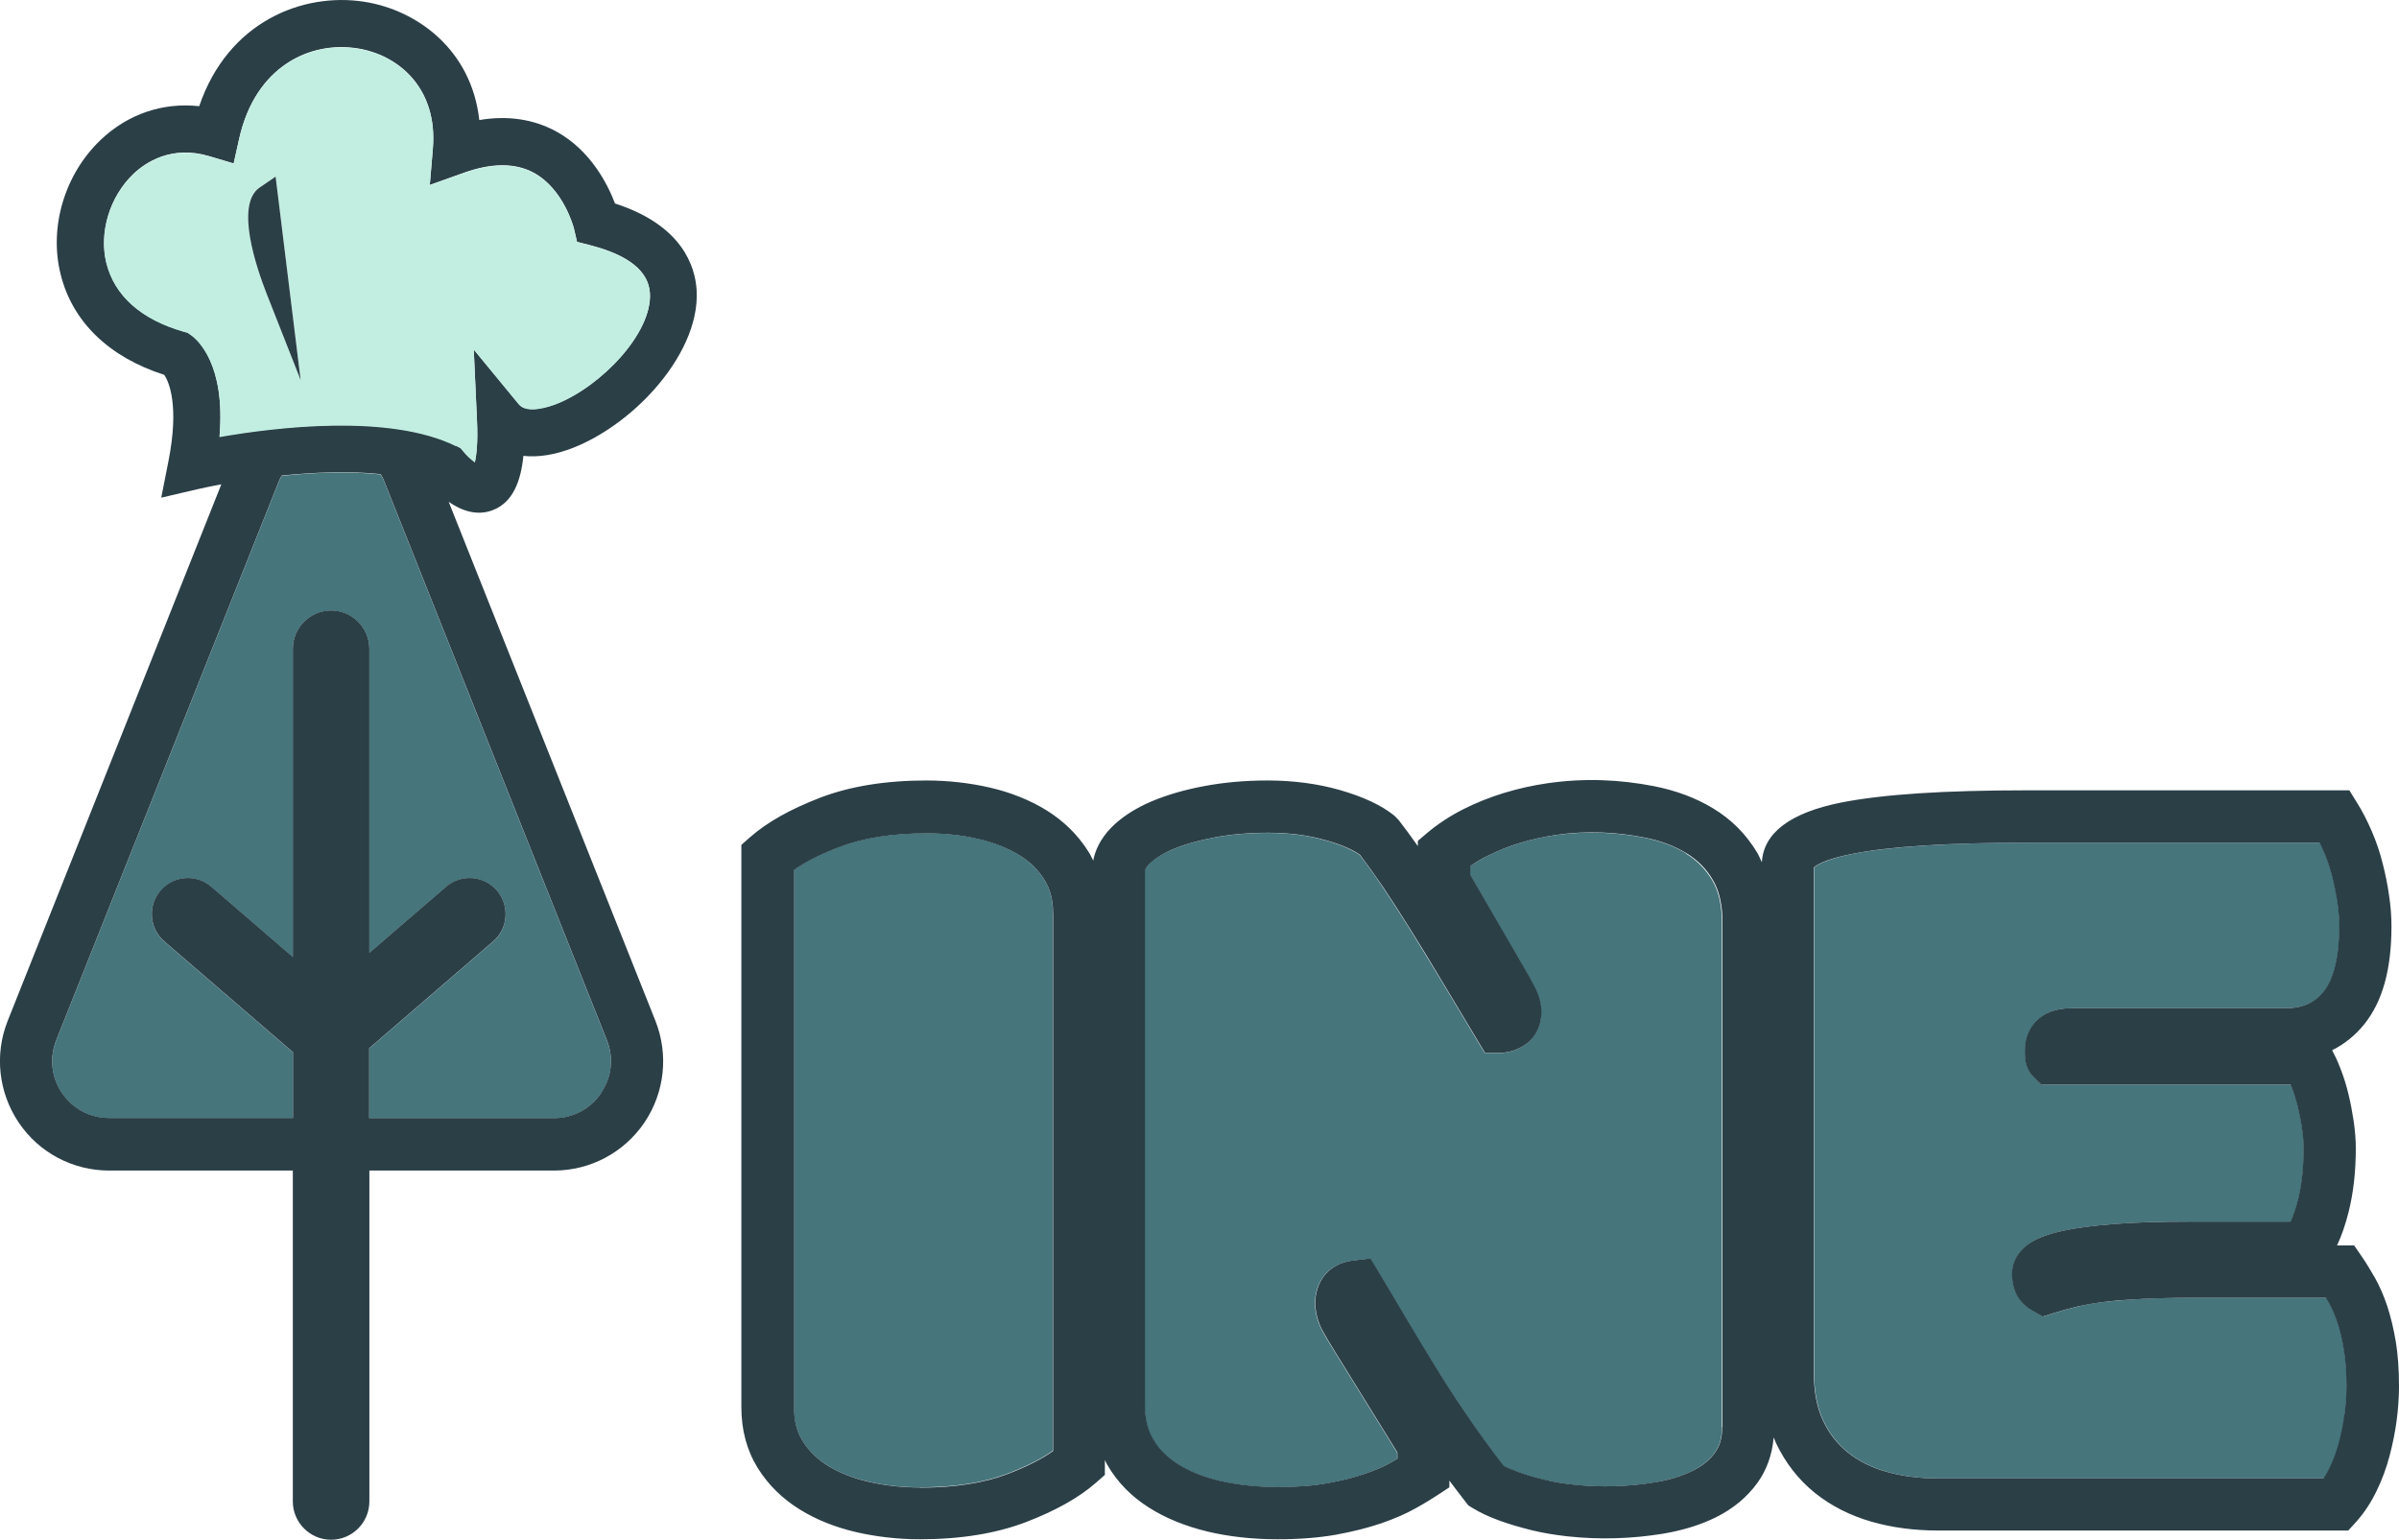
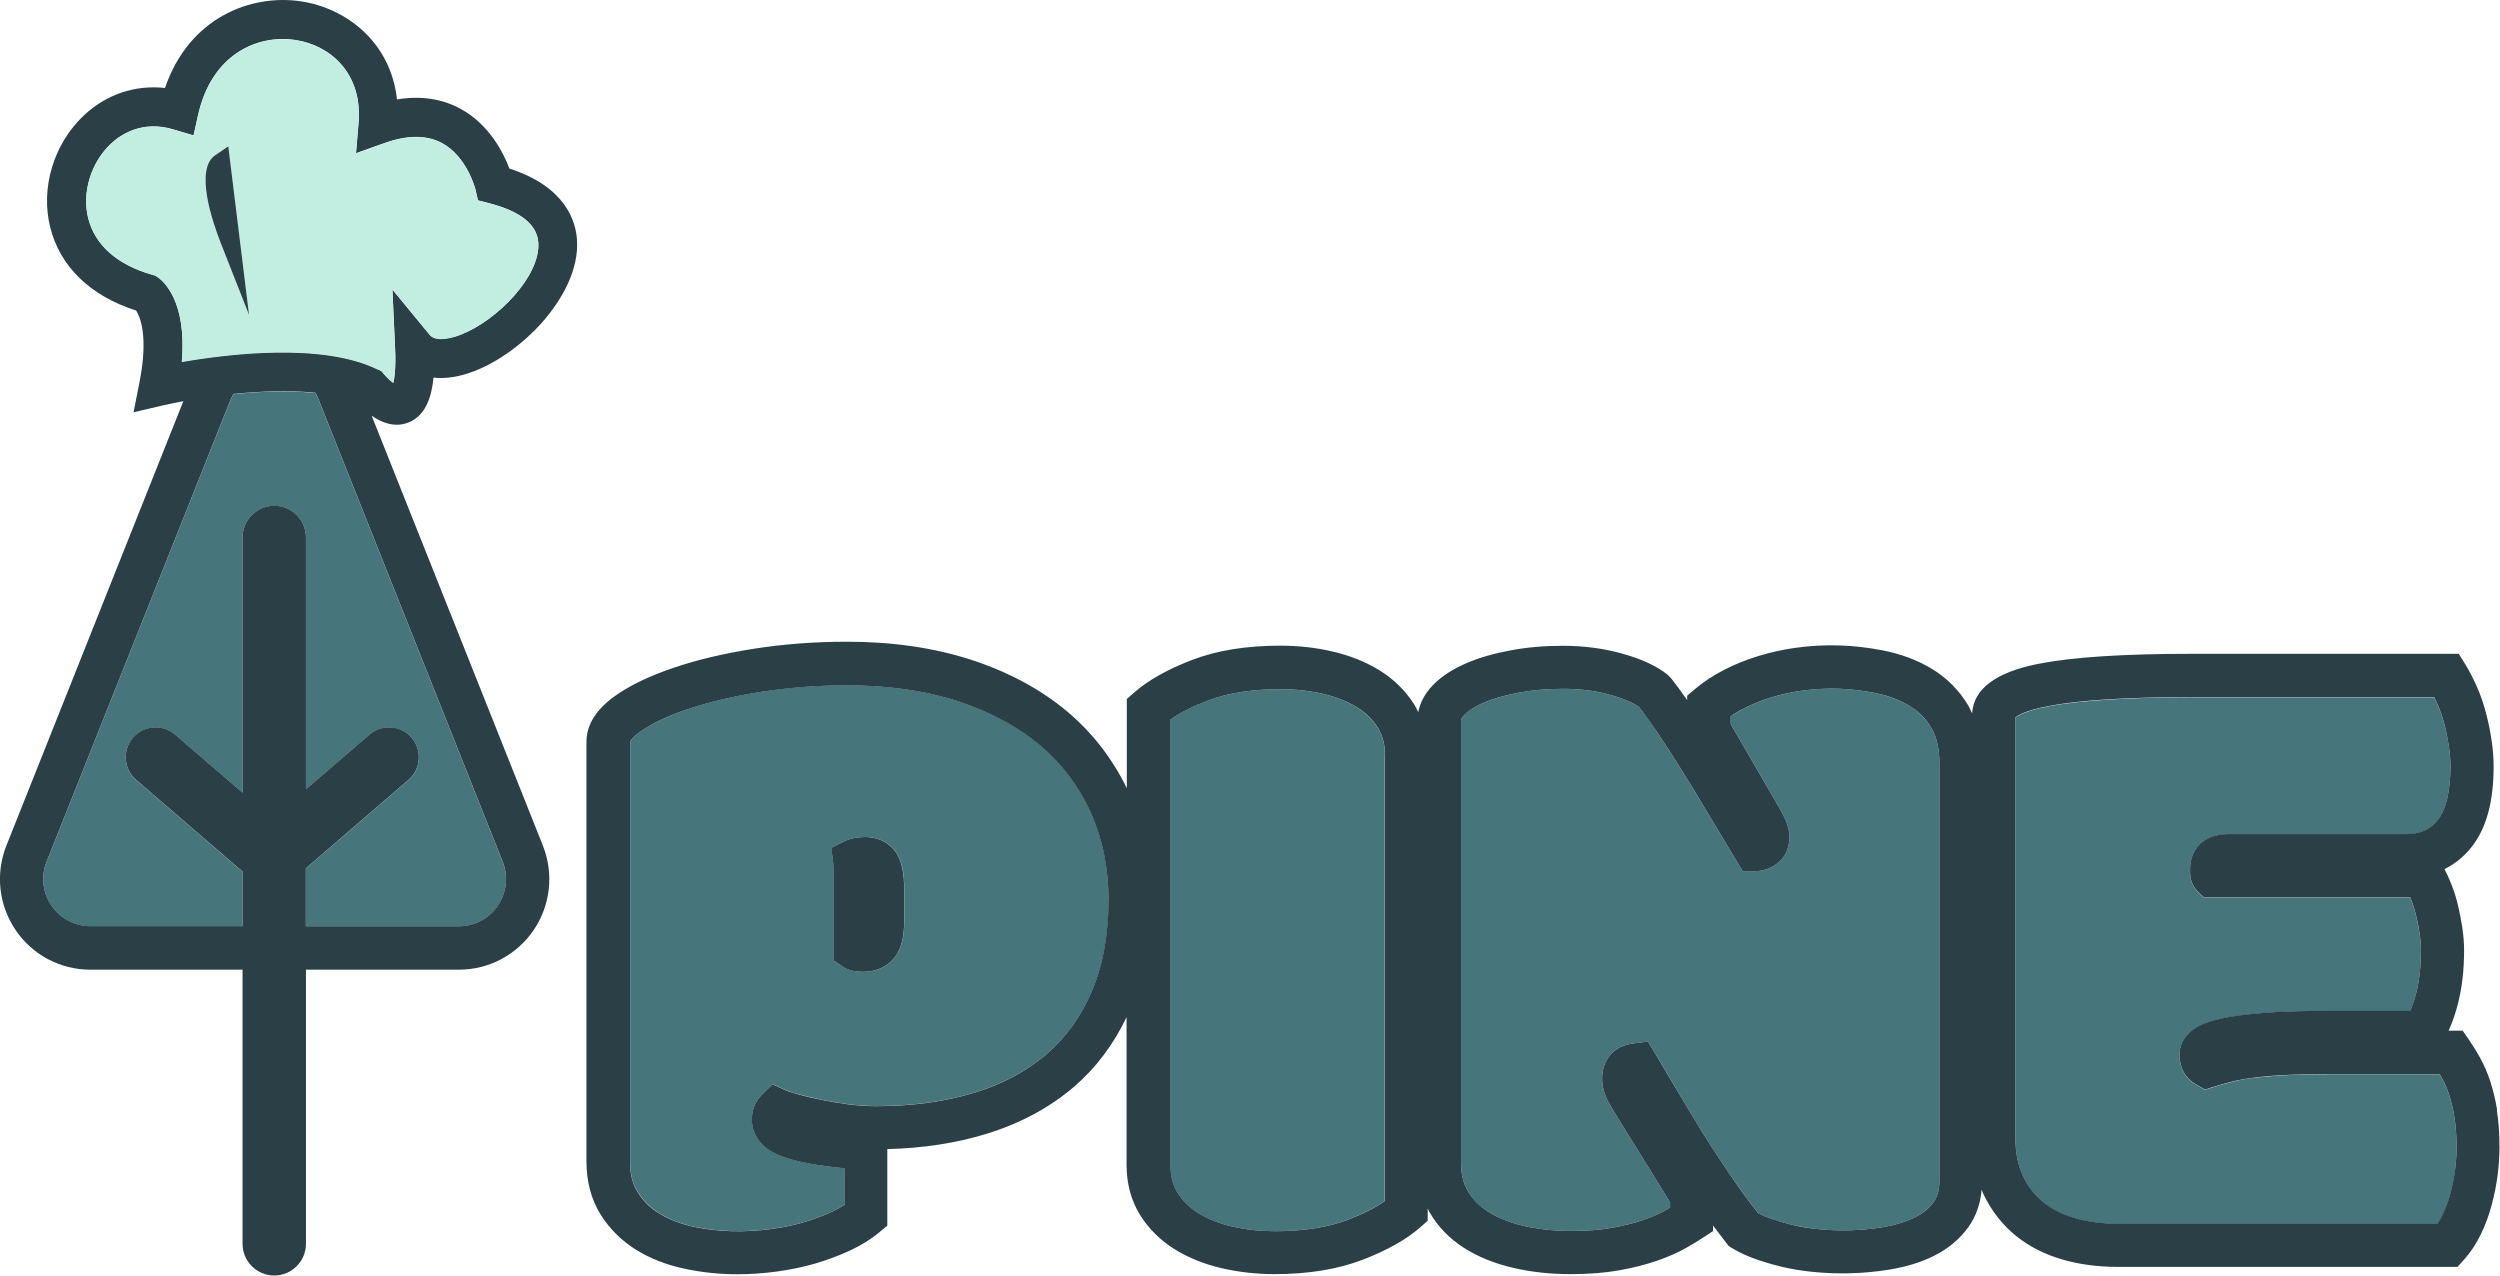
- <svg xmlns="http://www.w3.org/2000/svg" id="Layer_2" data-name="Layer 2" viewBox="0 0 156.07 100.18">
+ <svg xmlns="http://www.w3.org/2000/svg" id="Layer_2" data-name="Layer 2" viewBox="0 0 196.35 100.18">
  <defs>
    <style>
      .cls-1 {
        fill: #46757c;
      }

      .cls-1, .cls-2, .cls-3 {
        stroke-width: 0px;
      }

      .cls-2 {
        fill: #c2eee1;
      }

      .cls-3 {
        fill: #2b3f47;
      }
    </style>
  </defs>
-   <g id="Idea_2" data-name="Idea 2">
-     <g id="PINE_logo" data-name="PINE logo">
-       <g>
-         <path class="cls-1" d="M68.5,59.41c0-.86-.18-1.57-.56-2.17-.41-.65-.94-1.17-1.64-1.61-.75-.46-1.64-.82-2.66-1.05-1.07-.25-2.2-.37-3.36-.37-2.23,0-4.14.3-5.68.89-1.21.46-2.2.96-2.95,1.49v34.99c0,.86.18,1.57.55,2.16.41.65.94,1.18,1.64,1.61.75.47,1.64.82,2.66,1.05,1.07.25,2.2.37,3.36.37,2.23,0,4.14-.3,5.68-.89,1.21-.46,2.2-.96,2.95-1.49v-34.99Z" />
-         <path class="cls-1" d="M109.69,55.52c-.78-.47-1.71-.82-2.74-1.02-1.83-.36-3.74-.45-5.79-.16-.78.11-1.56.29-2.31.52-.74.22-1.44.51-2.1.84-.39.2-.76.42-1.1.65v.61l3.51,6.05c.21.36.43.74.63,1.13.31.61.47,1.17.47,1.7,0,.91-.38,1.67-1.07,2.15-.5.34-1.07.52-1.64.52h-.96l-2.73-4.55c-.72-1.2-1.42-2.34-2.08-3.41-.66-1.06-1.28-2.02-1.87-2.9-.52-.77-1.01-1.45-1.46-2.03-.38-.26-1.05-.61-2.21-.94-1.14-.33-2.4-.49-3.76-.49-1.23,0-2.39.1-3.47.3-1.06.2-1.98.46-2.74.78-.67.28-1.18.6-1.52.96-.1.11-.28.31-.28.46v34.74c0,.86.17,1.58.53,2.2.37.65.89,1.17,1.59,1.62.76.48,1.69.86,2.77,1.11,1.14.27,2.41.4,3.77.4,1.21,0,2.28-.08,3.2-.25.93-.17,1.75-.37,2.44-.61.67-.23,1.23-.47,1.67-.72.16-.09.31-.18.45-.26v-.41l-4.08-6.59c-.32-.51-.58-.95-.77-1.3-.32-.59-.49-1.21-.49-1.84s.18-1.21.52-1.69c.29-.42.88-.94,1.98-1.07l1.09-.13.57.94c.53.88,1.09,1.82,1.67,2.81.57.97,1.19,2,1.85,3.07.65,1.05,1.38,2.18,2.16,3.34.72,1.07,1.53,2.18,2.41,3.32.27.14.58.28.93.4.52.19,1.09.36,1.69.5.6.14,1.24.25,1.92.33,1.79.19,3.6.13,5.26-.14.95-.16,1.79-.41,2.5-.76.62-.31,1.1-.7,1.46-1.19.31-.42.46-.96.46-1.64v-32.83c0-1.14-.21-2.07-.63-2.77-.44-.73-1-1.3-1.72-1.74Z" />
-         <path class="cls-1" d="M152.55,91.96c.08-.63.12-1.23.12-1.77,0-.89-.06-1.69-.17-2.36-.11-.67-.25-1.27-.42-1.77-.16-.48-.34-.91-.54-1.26-.07-.12-.14-.25-.21-.36h-8.81c-1.16,0-2.2.02-3.09.07-.88.04-1.68.11-2.38.18-.67.07-1.28.17-1.81.3-.55.13-1.1.28-1.63.45l-.7.22-.64-.36c-.73-.4-1.04-.95-1.18-1.34-.12-.34-.18-.71-.18-1.09,0-.46.16-1.34,1.22-2.03.48-.32,1.16-.56,2.13-.77.82-.18,1.88-.32,3.26-.43,1.32-.11,3.01-.16,5.01-.16h6.51c.18-.42.34-.9.48-1.44.24-.96.36-2.07.36-3.31,0-.4-.03-.83-.1-1.29-.07-.49-.17-.98-.28-1.44-.11-.44-.24-.87-.4-1.28-.02-.05-.04-.1-.06-.15h-16.22l-.5-.49c-.26-.26-.57-.73-.57-1.49v-.28c0-1.35.92-2.71,2.98-2.71h13.97c1.1,0,1.89-.35,2.49-1.1.66-.83,1.01-2.3,1.01-4.24,0-.47-.04-.99-.12-1.54-.08-.57-.2-1.16-.35-1.73-.14-.55-.32-1.08-.54-1.58-.09-.2-.18-.4-.27-.58h-19c-5.13,0-8.97.25-11.42.73-1.75.35-2.33.75-2.48.88v32.85c0,1.24.2,2.3.6,3.14.4.85.93,1.52,1.61,2.07.7.56,1.53.98,2.49,1.25,1.02.29,2.15.44,3.35.44h25.13c.13-.21.26-.43.38-.67.25-.52.46-1.09.62-1.68.16-.62.29-1.25.37-1.88Z" />
-         <path class="cls-3" d="M155.86,87.28c-.14-.84-.33-1.61-.55-2.29-.23-.69-.5-1.31-.81-1.86-.28-.49-.56-.95-.84-1.36l-.51-.74h-1.11c.3-.64.55-1.37.75-2.17.31-1.23.47-2.62.47-4.14,0-.57-.05-1.17-.14-1.79-.09-.59-.2-1.18-.34-1.75-.14-.59-.32-1.16-.54-1.71-.16-.42-.34-.8-.52-1.14.81-.4,1.51-.97,2.1-1.7,1.18-1.48,1.76-3.56,1.76-6.37,0-.63-.05-1.31-.16-2.03-.1-.69-.24-1.39-.42-2.08-.18-.72-.42-1.42-.71-2.09-.29-.66-.6-1.28-.95-1.83l-.5-.81h-20.95c-5.43,0-9.38.26-12.08.79-3.34.66-5.08,1.98-5.19,3.89-.1-.2-.18-.41-.29-.6-.72-1.21-1.69-2.19-2.89-2.91-1.12-.68-2.42-1.16-3.84-1.44-2.21-.43-4.51-.54-6.93-.19-.96.14-1.9.35-2.82.63-.92.28-1.82.64-2.65,1.06-.87.44-1.66.96-2.36,1.55l-.6.51v.34c-.45-.64-.87-1.21-1.26-1.71l-.28-.28c-.85-.68-2.01-1.22-3.54-1.66-1.44-.41-3.02-.62-4.7-.62-1.43,0-2.81.12-4.09.36-1.3.24-2.45.58-3.43.99-1.08.46-1.97,1.03-2.64,1.71-.74.76-1.06,1.52-1.18,2.15-.1-.2-.19-.4-.31-.58-.68-1.08-1.6-1.99-2.73-2.69-1.07-.66-2.31-1.16-3.69-1.48-1.32-.3-2.71-.46-4.13-.46-2.65,0-4.97.38-6.9,1.12-1.95.75-3.44,1.59-4.55,2.56l-.58.51v36.58c0,1.5.36,2.83,1.07,3.97.68,1.09,1.6,1.99,2.73,2.69,1.06.66,2.31,1.16,3.69,1.48,1.32.3,2.71.46,4.13.46,2.65,0,4.97-.38,6.9-1.12,1.95-.75,3.44-1.59,4.55-2.56l.58-.51v-.97c.05.11.1.22.16.32.64,1.11,1.55,2.05,2.71,2.78,1.08.69,2.37,1.21,3.82,1.56,1.39.33,2.92.5,4.55.5,1.41,0,2.69-.1,3.81-.3,1.09-.2,2.08-.45,2.93-.74.87-.3,1.62-.63,2.24-.98.58-.32,1.05-.61,1.43-.86l.76-.5v-.44c.34.46.69.91,1.05,1.38l.19.24.26.16c.52.32,1.11.59,1.8.84.64.23,1.33.43,2.05.61.74.18,1.53.31,2.35.4,2.1.23,4.22.15,6.18-.17,1.28-.21,2.45-.57,3.46-1.07,1.11-.55,2.02-1.3,2.7-2.24.61-.84.96-1.84,1.06-2.96.05.11.09.24.14.35.62,1.31,1.48,2.41,2.55,3.27,1.05.84,2.29,1.47,3.69,1.87,1.33.38,2.77.57,4.28.57h26.72l.51-.56c.52-.58.97-1.26,1.34-2.03.35-.72.63-1.48.84-2.28.2-.76.36-1.54.46-2.31.1-.78.15-1.52.15-2.21,0-1.08-.07-2.06-.21-2.92ZM59.87,96.78c-1.16,0-2.29-.12-3.36-.37-1.02-.23-1.91-.59-2.66-1.05-.69-.43-1.23-.96-1.64-1.61-.37-.59-.55-1.3-.55-2.16v-34.99c.75-.53,1.74-1.03,2.95-1.49,1.54-.59,3.46-.89,5.68-.89,1.16,0,2.29.12,3.36.37,1.01.23,1.91.59,2.66,1.05.7.43,1.23.96,1.64,1.61.37.6.56,1.3.56,2.17v34.99c-.75.53-1.74,1.03-2.95,1.49-1.54.59-3.45.89-5.68.89ZM112.04,92.86c0,.68-.15,1.21-.46,1.64-.36.5-.83.88-1.46,1.19-.71.35-1.55.61-2.5.76-1.66.27-3.47.34-5.26.14-.68-.07-1.32-.18-1.92-.33-.6-.14-1.17-.31-1.69-.5-.35-.13-.67-.26-.93-.4-.88-1.14-1.69-2.25-2.41-3.32-.79-1.16-1.51-2.28-2.16-3.34-.66-1.08-1.28-2.1-1.85-3.07-.58-.99-1.14-1.92-1.67-2.81l-.57-.94-1.09.13c-1.11.13-1.69.66-1.98,1.07-.34.48-.52,1.07-.52,1.69s.17,1.26.49,1.84c.2.36.45.79.77,1.3l4.08,6.59v.41c-.14.08-.29.17-.45.26-.44.25-1,.49-1.67.72-.69.24-1.51.44-2.44.61-.91.17-1.99.25-3.2.25-1.36,0-2.63-.14-3.77-.4-1.08-.25-2.01-.63-2.77-1.11-.7-.45-1.22-.97-1.59-1.62-.36-.62-.53-1.34-.53-2.2v-34.74c0-.15.17-.35.28-.46.35-.35.86-.68,1.52-.96.76-.32,1.68-.58,2.74-.78,1.07-.2,2.24-.3,3.47-.3,1.36,0,2.62.16,3.76.49,1.17.33,1.84.68,2.21.94.44.58.93,1.26,1.46,2.03.59.88,1.21,1.84,1.87,2.9.67,1.07,1.36,2.2,2.08,3.41l2.73,4.55h.96c.57,0,1.14-.18,1.64-.52.69-.47,1.07-1.24,1.07-2.15,0-.53-.15-1.09-.47-1.7-.2-.39-.42-.77-.63-1.13l-3.51-6.05v-.61c.34-.24.71-.46,1.1-.65.66-.33,1.36-.62,2.1-.84.75-.23,1.53-.4,2.31-.52,2.05-.3,3.96-.2,5.79.16,1.04.2,1.96.55,2.74,1.02.72.44,1.29,1,1.72,1.74.42.7.63,1.63.63,2.77v32.83ZM151.18,96.19h-25.13c-1.2,0-2.33-.15-3.35-.44-.96-.27-1.79-.69-2.49-1.25-.68-.55-1.21-1.22-1.61-2.07-.4-.84-.6-1.9-.6-3.14v-32.85c.15-.14.73-.54,2.48-.88,2.45-.49,6.29-.73,11.42-.73h19c.09.19.18.38.27.58.22.5.4,1.04.54,1.58.15.58.26,1.16.35,1.73.08.55.12,1.07.12,1.54,0,1.95-.35,3.41-1.01,4.24-.6.75-1.39,1.1-2.49,1.1h-13.97c-2.06,0-2.98,1.36-2.98,2.71v.28c0,.76.31,1.23.57,1.49l.5.49h16.22s.04.1.06.15c.16.41.29.84.4,1.28.11.47.21.95.28,1.44.07.46.1.89.1,1.29,0,1.24-.12,2.35-.36,3.31-.14.54-.3,1.02-.48,1.44h-6.51c-2,0-3.69.05-5.01.16-1.37.11-2.44.25-3.26.43-.97.21-1.64.46-2.13.77-1.06.69-1.22,1.57-1.22,2.03,0,.38.06.75.18,1.09.14.39.45.94,1.18,1.34l.64.36.7-.22c.53-.17,1.08-.32,1.63-.45.53-.12,1.14-.22,1.81-.3.7-.08,1.51-.14,2.38-.18.89-.04,1.92-.07,3.09-.07h8.81c.07.12.14.24.21.36.2.36.38.78.54,1.26.17.5.31,1.1.42,1.77.11.67.17,1.46.17,2.36,0,.55-.04,1.14-.12,1.77s-.21,1.26-.37,1.88c-.16.59-.36,1.15-.62,1.68-.12.24-.24.46-.38.67Z" />
-       </g>
-       <g>
-         <path class="cls-1" d="M25.01,31.36c-.07-.18-.16-.34-.24-.49-2.03-.22-4.33-.13-6.44.09-.07.13-.14.26-.2.4L3.66,67.68c-.46,1.16-.32,2.42.38,3.45.7,1.03,1.82,1.62,3.07,1.62h11.95v-4.28l-8.37-7.21c-.98-.84-1.09-2.33-.25-3.31.84-.98,2.33-1.09,3.31-.25l5.3,4.57v-20.05c0-1.37,1.12-2.49,2.49-2.49s2.49,1.12,2.49,2.49v19.78l4.99-4.3c.98-.84,2.47-.73,3.31.25s.73,2.47-.25,3.31l-8.06,6.95v4.55h12.01c1.25,0,2.37-.59,3.07-1.62.7-1.03.84-2.29.38-3.45l-14.47-36.33Z" />
-         <path class="cls-3" d="M29.19,32.65c.79.55,1.81.95,2.87.54,1.33-.51,1.83-1.93,1.99-3.53.97.11,2.08-.07,3.25-.53,1.85-.73,3.77-2.11,5.26-3.79,1.72-1.94,2.89-4.27,2.76-6.46-.09-1.54-.93-4.23-5.31-5.64-.47-1.24-1.58-3.46-3.83-4.69-1.47-.8-3.15-1.05-5-.74C30.68,3.25,27.14.64,23.67.11c-3.99-.61-8.84,1.3-10.71,6.8-2.36-.26-4.63.5-6.41,2.19-2.34,2.23-3.37,5.66-2.61,8.73.76,3.1,3.15,5.41,6.75,6.56.3.46.99,1.99.26,5.66l-.46,2.33,2.31-.54c.43-.1.98-.21,1.6-.33L.5,66.42c-.87,2.19-.6,4.66.72,6.62s3.52,3.12,5.88,3.12h11.95v21.53c0,1.37,1.12,2.49,2.49,2.49s2.49-1.12,2.49-2.49v-21.53h12.01c2.36,0,4.56-1.17,5.88-3.12s1.59-4.42.72-6.62l-13.45-33.77ZM12.42,21.79l-.21-.15-.25-.07c-2.77-.79-4.51-2.34-5.04-4.47-.49-1.99.22-4.31,1.75-5.78.79-.75,2.48-1.9,4.95-1.16l1.58.47.36-1.61c1.05-4.71,4.6-6.35,7.66-5.88,2.7.41,5.27,2.59,4.94,6.52l-.2,2.37,2.24-.8c1.8-.64,3.32-.64,4.51,0,1.97,1.06,2.61,3.58,2.62,3.6l.21.9.89.23c2.47.64,3.76,1.68,3.85,3.1.16,2.61-3.2,6.08-6.08,7.21-.44.17-1.9.68-2.45.02l-2.93-3.56.21,4.6c.07,1.51-.04,2.32-.14,2.74-.24-.18-.52-.44-.72-.68l-.21-.25-.3-.15c-4.32-2.13-11.72-1.23-15.38-.59.41-4.74-1.44-6.33-1.86-6.63ZM39.1,71.13c-.7,1.03-1.82,1.62-3.07,1.62h-12.01v-4.55l8.06-6.95c.98-.84,1.09-2.33.25-3.31s-2.33-1.09-3.31-.25l-4.99,4.3v-19.78c0-1.37-1.12-2.49-2.49-2.49s-2.49,1.12-2.49,2.49v20.05l-5.3-4.57c-.98-.84-2.47-.73-3.31.25-.84.98-.73,2.47.25,3.31l8.37,7.21v4.28H7.11c-1.25,0-2.37-.59-3.07-1.62-.7-1.03-.84-2.29-.38-3.45l14.47-36.33c.06-.15.13-.27.2-.4,2.1-.21,4.41-.31,6.44-.09.09.15.17.31.24.49l14.47,36.33c.46,1.16.32,2.42-.38,3.45Z" />
-         <path class="cls-2" d="M29.66,29.01l.3.15.21.25c.2.24.48.5.72.68.1-.42.21-1.23.14-2.74l-.21-4.6,2.93,3.56c.54.66,2.01.15,2.45-.02,2.88-1.13,6.24-4.6,6.08-7.21-.09-1.42-1.38-2.46-3.85-3.1l-.89-.23-.21-.9s-.65-2.54-2.62-3.6c-1.19-.64-2.71-.64-4.51,0l-2.24.8.2-2.37c.33-3.93-2.24-6.11-4.94-6.52-3.06-.47-6.61,1.17-7.66,5.88l-.36,1.61-1.58-.47c-2.47-.74-4.16.41-4.95,1.16-1.53,1.47-2.24,3.78-1.75,5.78.53,2.14,2.27,3.68,5.04,4.47l.25.07.21.15c.42.3,2.27,1.89,1.86,6.63,3.66-.64,11.06-1.54,15.38.59ZM16.89,12.19l1.04-.71,1.63,13.24-2.21-5.61c-.67-1.71-2.07-5.82-.46-6.92Z" />
-         <path class="cls-3" d="M19.56,24.73l-1.63-13.24-1.04.71c-1.61,1.11-.21,5.21.46,6.92l2.21,5.61Z" />
+   <g id="Layer_2-2" data-name="Layer 2">
+     <g id="Idea_2" data-name="Idea 2">
+       <g id="PINE_logo" data-name="PINE logo">
+         <g>
+           <path class="cls-1" d="M25.01,31.36c-.07-.18-.16-.34-.24-.49-2.03-.22-4.33-.13-6.44.09-.07.13-.14.26-.2.4L3.66,67.68c-.46,1.16-.32,2.42.38,3.45s1.82,1.62,3.07,1.62h11.95v-4.28l-8.37-7.21c-.98-.84-1.09-2.33-.25-3.31s2.33-1.09,3.31-.25l5.3,4.57v-20.05c0-1.37,1.12-2.49,2.49-2.49s2.49,1.12,2.49,2.49v19.78l4.99-4.3c.98-.84,2.47-.73,3.31.25s.73,2.47-.25,3.31l-8.06,6.95v4.55h12.01c1.25,0,2.37-.59,3.07-1.62.7-1.03.84-2.29.38-3.45l-14.47-36.33Z" />
+           <path class="cls-3" d="M29.19,32.65c.79.55,1.81.95,2.87.54,1.33-.51,1.83-1.93,1.99-3.53.97.11,2.08-.07,3.25-.53,1.85-.73,3.77-2.11,5.26-3.79,1.72-1.94,2.89-4.27,2.76-6.46-.09-1.54-.93-4.23-5.31-5.64-.47-1.24-1.58-3.46-3.83-4.69-1.47-.8-3.15-1.05-5-.74C30.68,3.25,27.14.64,23.67.11c-3.99-.61-8.84,1.3-10.71,6.8-2.36-.26-4.63.5-6.41,2.19-2.34,2.23-3.37,5.66-2.61,8.73.76,3.1,3.15,5.41,6.75,6.56.3.46.99,1.99.26,5.66l-.46,2.33,2.31-.54c.43-.1.98-.21,1.6-.33L.5,66.42c-.87,2.19-.6,4.66.72,6.62,1.32,1.96,3.52,3.12,5.88,3.12h11.95v21.53c0,1.37,1.12,2.49,2.49,2.49s2.49-1.12,2.49-2.49v-21.53h12.01c2.36,0,4.56-1.17,5.88-3.12s1.59-4.42.72-6.62l-13.45-33.77ZM12.42,21.79l-.21-.15-.25-.07c-2.77-.79-4.51-2.34-5.04-4.47-.49-1.99.22-4.31,1.75-5.78.79-.75,2.48-1.9,4.95-1.16l1.58.47.36-1.61c1.05-4.71,4.6-6.35,7.66-5.88,2.7.41,5.27,2.59,4.94,6.52l-.2,2.37,2.24-.8c1.8-.64,3.32-.64,4.51,0,1.97,1.06,2.61,3.58,2.62,3.6l.21.9.89.23c2.47.64,3.76,1.68,3.85,3.1.16,2.61-3.2,6.08-6.08,7.21-.44.17-1.9.68-2.45.02l-2.93-3.56.21,4.6c.07,1.51-.04,2.32-.14,2.74-.24-.18-.52-.44-.72-.68l-.21-.25-.3-.15c-4.32-2.13-11.72-1.23-15.38-.59.41-4.74-1.44-6.33-1.86-6.63v.02ZM39.1,71.13c-.7,1.03-1.82,1.62-3.07,1.62h-12.01v-4.55l8.06-6.95c.98-.84,1.09-2.33.25-3.31s-2.33-1.09-3.31-.25l-4.99,4.3v-19.78c0-1.37-1.12-2.49-2.49-2.49s-2.49,1.12-2.49,2.49v20.05l-5.3-4.57c-.98-.84-2.47-.73-3.31.25s-.73,2.47.25,3.31l8.37,7.21v4.28H7.11c-1.25,0-2.37-.59-3.07-1.62-.7-1.03-.84-2.29-.38-3.45l14.47-36.33c.06-.15.13-.27.2-.4,2.1-.21,4.41-.31,6.44-.09.09.15.17.31.24.49l14.47,36.33c.46,1.16.32,2.42-.38,3.45h0Z" />
+           <path class="cls-2" d="M29.66,29.01l.3.15.21.25c.2.24.48.5.72.68.1-.42.21-1.23.14-2.74l-.21-4.6,2.93,3.56c.54.66,2.01.15,2.45-.02,2.88-1.13,6.24-4.6,6.08-7.21-.09-1.42-1.38-2.46-3.85-3.1l-.89-.23-.21-.9s-.65-2.54-2.62-3.6c-1.19-.64-2.71-.64-4.51,0l-2.24.8.2-2.37c.33-3.93-2.24-6.11-4.94-6.52-3.06-.47-6.61,1.17-7.66,5.88l-.36,1.61-1.58-.47c-2.47-.74-4.16.41-4.95,1.16-1.53,1.47-2.24,3.78-1.75,5.78.53,2.14,2.27,3.68,5.04,4.47l.25.07.21.15c.42.3,2.27,1.89,1.86,6.63,3.66-.64,11.06-1.54,15.38.59v-.02ZM16.89,12.19l1.04-.71,1.63,13.24-2.21-5.61c-.67-1.71-2.07-5.82-.46-6.92Z" />
+           <path class="cls-3" d="M19.56,24.73l-1.63-13.24-1.04.71c-1.61,1.11-.21,5.21.46,6.92l2.21,5.61Z" />
+         </g>
+         <g>
+           <path class="cls-1" d="M87.07,70.66c0-2.52-.47-4.83-1.41-6.89-.93-2.04-2.27-3.81-3.99-5.26-1.74-1.47-3.9-2.63-6.41-3.44-2.56-.83-5.49-1.25-8.71-1.25-2.37,0-4.67.17-6.82.52-2.15.34-4.07.8-5.7,1.35-1.57.54-2.82,1.12-3.71,1.75-.67.47-.82.79-.83.85v32.93c0,.96.19,1.74.59,2.38.43.69.99,1.24,1.7,1.69.77.47,1.68.83,2.71,1.05,1.91.41,3.98.46,6.09.18.87-.12,1.71-.29,2.51-.52.79-.23,1.54-.51,2.24-.83.37-.17.7-.35,1.01-.55v-2.87c-.8-.07-1.51-.16-2.12-.26-1.03-.17-1.85-.35-2.5-.57-.83-.28-1.44-.63-1.86-1.07-.66-.69-.8-1.42-.8-1.9s.09-.89.27-1.25c.14-.27.31-.52.51-.72l.84-.83,1.07.49c.08.03.32.13.95.3.53.14,1.13.28,1.81.43.67.14,1.39.26,2.16.36.73.09,1.45.14,2.14.14,2.82,0,5.41-.35,7.7-1.05,2.22-.68,4.14-1.7,5.7-3.04,1.54-1.32,2.74-3,3.58-4.99.86-2.02,1.29-4.42,1.29-7.14ZM71.02,72.4c0,1.14-.21,2-.63,2.64-.32.48-1.08,1.28-2.59,1.28-.07,0-.21,0-.43-.02-.45-.04-.83-.16-1.15-.37l-.75-.51v-7.25c0-.13,0-.26-.02-.38l-.15-1.2,1.08-.54c.26-.13.55-.21.9-.26.26-.04.48-.05.66-.05,1.15,0,2.1.53,2.59,1.46.34.64.49,1.45.49,2.57v2.63Z" />
+           <path class="cls-3" d="M67.93,65.74c-.18,0-.4.02-.66.05-.35.05-.64.14-.9.26l-1.08.54.15,1.2c.01.12.02.25.02.38v7.25l.75.51c.32.22.7.34,1.15.37.22.02.36.02.43.02,1.51,0,2.27-.8,2.59-1.28.43-.64.63-1.5.63-2.64v-2.63c0-1.12-.16-1.93-.49-2.57-.49-.92-1.44-1.46-2.59-1.46Z" />
+           <path class="cls-1" d="M108.77,59.33c0-.86-.18-1.57-.56-2.17-.41-.65-.94-1.17-1.64-1.61-.75-.46-1.64-.82-2.66-1.05-1.07-.25-2.2-.37-3.36-.37-2.23,0-4.14.3-5.68.89-1.21.46-2.2.96-2.95,1.49v34.99c0,.86.18,1.57.55,2.17.41.65.94,1.18,1.64,1.61.75.47,1.64.82,2.66,1.05,1.07.25,2.2.37,3.36.37,2.23,0,4.14-.3,5.68-.89,1.21-.46,2.2-.96,2.95-1.49v-34.99Z" />
+           <path class="cls-1" d="M149.97,55.44c-.78-.47-1.71-.81-2.74-1.02-1.84-.36-3.73-.46-5.79-.16-.79.11-1.57.29-2.31.51-.74.23-1.44.51-2.1.84-.39.2-.76.42-1.1.65v.61l3.51,6.05c.21.36.43.74.63,1.13.32.61.47,1.17.47,1.7,0,.91-.38,1.67-1.07,2.15-.51.35-1.06.52-1.64.52h-.96l-2.73-4.55c-.72-1.2-1.42-2.34-2.08-3.41-.66-1.06-1.28-2.02-1.87-2.9-.52-.77-1.01-1.46-1.46-2.03-.38-.26-1.04-.61-2.21-.94-1.13-.33-2.4-.49-3.76-.49-1.23,0-2.4.1-3.47.3-1.05.2-1.97.46-2.74.78-.66.28-1.18.6-1.52.96-.1.11-.28.31-.28.46v34.74c0,.86.17,1.58.53,2.2.37.65.89,1.18,1.59,1.62.76.48,1.69.86,2.77,1.11,1.14.27,2.41.41,3.77.41,1.21,0,2.28-.08,3.2-.25.93-.17,1.75-.38,2.44-.61.67-.23,1.23-.47,1.67-.72.16-.09.31-.18.45-.26v-.41l-4.08-6.59c-.32-.51-.58-.95-.77-1.3-.32-.58-.49-1.21-.49-1.84s.18-1.21.52-1.69c.29-.42.88-.94,1.99-1.07l1.09-.13.57.94c.54.88,1.09,1.82,1.67,2.81.57.97,1.19,2,1.85,3.07.65,1.06,1.38,2.18,2.16,3.34.71,1.06,1.53,2.17,2.41,3.32.27.14.58.28.93.4.52.19,1.09.35,1.7.5.59.14,1.24.25,1.92.33,1.82.2,3.61.13,5.26-.14.95-.16,1.79-.42,2.5-.77.62-.31,1.1-.7,1.46-1.19.31-.42.46-.96.46-1.64v-32.83c0-1.14-.21-2.07-.63-2.77-.44-.73-1-1.3-1.72-1.74Z" />
+           <path class="cls-1" d="M192.82,91.89c.08-.63.12-1.23.12-1.77,0-.89-.06-1.68-.17-2.36-.11-.67-.25-1.26-.42-1.77-.16-.48-.34-.91-.54-1.26-.07-.12-.14-.25-.21-.36h-8.81c-1.16,0-2.2.02-3.09.07-.88.04-1.68.11-2.38.18-.67.07-1.28.17-1.81.3-.55.13-1.1.28-1.63.45l-.7.22-.64-.36c-.73-.4-1.04-.95-1.18-1.34-.12-.33-.18-.7-.18-1.08,0-.46.16-1.34,1.22-2.03.49-.32,1.16-.56,2.13-.78.82-.18,1.89-.32,3.26-.43,1.33-.11,3.02-.16,5.01-.16h6.5c.18-.42.34-.9.48-1.44.24-.96.36-2.07.36-3.31,0-.4-.03-.84-.1-1.29-.07-.49-.17-.97-.28-1.45-.11-.44-.24-.87-.4-1.27-.02-.05-.04-.1-.06-.15h-16.21l-.5-.49c-.26-.26-.58-.73-.58-1.49v-.28c0-1.35.92-2.71,2.98-2.71h13.97c1.1,0,1.89-.35,2.49-1.09.66-.83,1.01-2.3,1.01-4.24,0-.47-.04-.99-.12-1.54-.08-.58-.2-1.16-.35-1.73-.14-.55-.32-1.08-.54-1.58-.09-.2-.18-.4-.27-.58h-19c-5.14,0-8.98.25-11.42.73-1.75.35-2.33.75-2.48.88v32.85c0,1.24.2,2.3.6,3.14.4.85.93,1.52,1.61,2.07.7.56,1.53.98,2.49,1.25,1.02.29,2.15.44,3.35.44h25.13c.13-.21.26-.43.38-.67.25-.52.46-1.09.62-1.68.17-.62.29-1.25.37-1.88Z" />
+           <path class="cls-3" d="M196.13,87.2c-.14-.84-.33-1.61-.55-2.29-.23-.69-.5-1.31-.81-1.86-.27-.49-.56-.94-.84-1.36l-.51-.74h-1.11c.3-.64.55-1.37.75-2.17.31-1.23.47-2.62.47-4.14,0-.57-.05-1.17-.14-1.79-.09-.58-.2-1.17-.34-1.75-.14-.59-.32-1.16-.54-1.7-.16-.42-.34-.8-.52-1.14.81-.4,1.51-.97,2.1-1.7,1.18-1.48,1.76-3.56,1.76-6.37,0-.63-.05-1.31-.16-2.03-.1-.69-.24-1.4-.42-2.08-.18-.72-.42-1.42-.71-2.09-.29-.66-.6-1.28-.95-1.84l-.5-.8h-20.95c-5.43,0-9.39.26-12.08.79-3.34.66-5.08,1.98-5.19,3.89-.1-.2-.18-.41-.29-.6-.72-1.21-1.69-2.19-2.89-2.91-1.12-.68-2.42-1.16-3.84-1.44-2.21-.43-4.5-.54-6.93-.19-.96.14-1.91.35-2.82.63-.93.28-1.82.64-2.65,1.06-.87.44-1.66.96-2.36,1.55l-.6.51v.34c-.45-.64-.87-1.21-1.26-1.71l-.28-.28c-.85-.68-2.01-1.22-3.54-1.65-1.44-.41-3.02-.62-4.7-.62-1.44,0-2.82.12-4.09.36-1.29.24-2.45.57-3.43.99-1.08.46-1.97,1.03-2.64,1.71-.74.76-1.06,1.52-1.18,2.15-.1-.2-.19-.4-.31-.59-.68-1.08-1.6-1.99-2.73-2.69-1.07-.66-2.31-1.16-3.69-1.48-1.32-.31-2.71-.46-4.13-.46-2.65,0-4.97.38-6.9,1.12-1.95.75-3.44,1.59-4.55,2.56l-.58.51v7.01c-1.13-2.32-2.68-4.34-4.66-6.01-2.08-1.75-4.62-3.12-7.56-4.08-2.9-.94-6.18-1.42-9.76-1.42-2.55,0-5.02.19-7.36.56-2.34.37-4.44.87-6.26,1.49-1.91.65-3.41,1.37-4.58,2.2-1.5,1.06-2.26,2.28-2.26,3.62v32.93c0,1.59.37,2.99,1.1,4.17.7,1.13,1.65,2.07,2.8,2.79,1.1.68,2.37,1.18,3.78,1.48,1.34.29,2.74.44,4.17.44,1.01,0,2.05-.07,3.08-.21,1.04-.14,2.05-.35,3-.62.95-.28,1.87-.62,2.72-1.01.9-.42,1.7-.91,2.37-1.47l.61-.51v-6.01c2.8-.07,5.41-.47,7.76-1.19,2.68-.82,5-2.07,6.92-3.72,1.72-1.48,3.09-3.32,4.11-5.45v11.58c0,1.5.36,2.83,1.07,3.97.68,1.08,1.6,1.99,2.73,2.69,1.07.66,2.31,1.16,3.69,1.48,1.32.3,2.71.46,4.13.46,2.65,0,4.97-.38,6.9-1.12,1.95-.75,3.44-1.59,4.55-2.56l.58-.51v-.97c.05.11.1.22.16.32.64,1.11,1.55,2.05,2.71,2.79,1.08.69,2.37,1.21,3.82,1.55,1.39.33,2.92.5,4.55.5,1.41,0,2.69-.1,3.81-.3,1.1-.2,2.09-.45,2.93-.74.87-.3,1.62-.63,2.25-.98.57-.33,1.05-.61,1.42-.86l.76-.5v-.44c.34.45.69.91,1.05,1.38l.19.24.26.16c.51.31,1.12.6,1.8.84.63.23,1.32.43,2.05.61.73.18,1.52.31,2.35.4,2.13.23,4.22.15,6.18-.17,1.28-.21,2.45-.57,3.46-1.07,1.11-.55,2.02-1.3,2.7-2.24.61-.84.96-1.84,1.06-2.96.05.11.08.24.14.35.62,1.3,1.48,2.4,2.55,3.27,1.05.85,2.29,1.47,3.68,1.87,1.32.38,2.76.57,4.28.57h26.72l.51-.56c.52-.58.97-1.26,1.34-2.03.34-.71.63-1.48.84-2.28.2-.76.36-1.54.46-2.31.1-.78.15-1.52.15-2.21,0-1.08-.07-2.06-.21-2.92ZM100.14,96.7c-1.16,0-2.29-.12-3.36-.37-1.01-.23-1.91-.59-2.66-1.05-.7-.43-1.23-.96-1.64-1.61-.37-.59-.55-1.3-.55-2.17v-34.99c.75-.53,1.74-1.03,2.95-1.49,1.54-.59,3.45-.89,5.68-.89,1.16,0,2.29.12,3.36.37,1.01.23,1.91.59,2.66,1.05.7.43,1.23.96,1.64,1.61.37.6.56,1.31.56,2.17v34.99c-.75.53-1.74,1.03-2.95,1.49-1.54.59-3.46.89-5.68.89ZM82.2,82.79c-1.56,1.34-3.48,2.37-5.7,3.04-2.29.7-4.88,1.05-7.7,1.05-.69,0-1.41-.05-2.14-.14-.77-.1-1.49-.22-2.16-.36-.68-.14-1.28-.28-1.81-.43-.63-.17-.88-.27-.95-.3l-1.07-.49-.84.83c-.2.2-.37.44-.51.72-.18.36-.27.77-.27,1.25s.14,1.21.8,1.9c.42.44,1.03.79,1.86,1.07.65.22,1.47.4,2.5.57.61.1,1.32.18,2.12.26v2.87c-.3.19-.64.38-1.01.55-.7.32-1.45.6-2.24.83-.79.23-1.64.4-2.51.52-2.11.28-4.19.23-6.09-.18-1.03-.22-1.94-.58-2.71-1.05-.72-.44-1.27-.99-1.7-1.69-.4-.64-.59-1.42-.59-2.38v-32.93c0-.06.16-.38.83-.85.89-.63,2.13-1.22,3.71-1.75,1.63-.55,3.55-1.01,5.7-1.35,2.16-.34,4.45-.52,6.82-.52,3.23,0,6.16.42,8.71,1.25,2.52.82,4.67,1.98,6.41,3.44,1.72,1.45,3.06,3.22,3.99,5.26.93,2.06,1.41,4.37,1.41,6.89,0,2.71-.43,5.12-1.29,7.14-.84,1.99-2.04,3.67-3.58,4.99ZM152.32,92.78c0,.68-.15,1.21-.46,1.64-.36.49-.83.88-1.46,1.19-.71.35-1.55.61-2.5.77-1.65.27-3.44.34-5.26.14-.68-.07-1.33-.18-1.92-.33-.61-.15-1.18-.32-1.7-.5-.35-.13-.66-.26-.93-.4-.89-1.14-1.7-2.26-2.41-3.32-.78-1.16-1.51-2.28-2.16-3.34-.66-1.08-1.28-2.1-1.85-3.07-.58-.99-1.14-1.92-1.67-2.81l-.57-.94-1.09.13c-1.11.13-1.69.65-1.99,1.07-.34.48-.52,1.07-.52,1.69s.17,1.26.49,1.84c.2.36.45.79.77,1.3l4.08,6.59v.41c-.14.08-.29.17-.45.26-.44.25-1,.49-1.67.72-.69.24-1.51.44-2.44.61-.91.17-1.99.25-3.2.25-1.36,0-2.63-.14-3.77-.41-1.08-.25-2.01-.63-2.77-1.11-.7-.45-1.22-.98-1.59-1.62-.36-.62-.53-1.34-.53-2.2v-34.74c0-.15.17-.35.28-.46.35-.36.86-.68,1.52-.96.76-.32,1.68-.58,2.74-.78,1.07-.2,2.24-.3,3.47-.3,1.36,0,2.63.16,3.76.49,1.17.33,1.84.68,2.21.94.45.58.93,1.26,1.46,2.03.59.87,1.21,1.84,1.87,2.9.67,1.07,1.36,2.2,2.08,3.41l2.73,4.55h.96c.58,0,1.13-.17,1.64-.52.69-.47,1.07-1.23,1.07-2.15,0-.53-.15-1.09-.47-1.7-.2-.39-.42-.77-.63-1.13l-3.51-6.05v-.61c.34-.24.71-.46,1.1-.65.66-.33,1.36-.62,2.1-.84.75-.23,1.52-.4,2.31-.51,2.06-.3,3.95-.2,5.79.16,1.04.2,1.96.55,2.74,1.02.72.44,1.29,1,1.72,1.74.42.7.63,1.63.63,2.77v32.83ZM191.46,96.11h-25.13c-1.2,0-2.33-.15-3.35-.44-.95-.27-1.79-.69-2.49-1.25-.68-.55-1.21-1.22-1.61-2.07-.4-.84-.6-1.9-.6-3.14v-32.85c.15-.14.73-.54,2.48-.88,2.44-.49,6.29-.73,11.42-.73h19c.09.19.18.38.27.58.22.5.4,1.04.54,1.58.15.57.26,1.16.35,1.73.08.56.12,1.08.12,1.54,0,1.95-.35,3.41-1.01,4.24-.6.75-1.39,1.09-2.49,1.09h-13.97c-2.06,0-2.98,1.36-2.98,2.71v.28c0,.76.32,1.23.58,1.49l.5.49h16.21s.04.1.06.15c.16.4.29.83.4,1.27.12.47.21.96.28,1.45.07.46.1.89.1,1.29,0,1.24-.12,2.35-.36,3.31-.14.54-.3,1.02-.48,1.44h-6.5c-1.99,0-3.68.05-5.01.16-1.37.11-2.44.25-3.26.43-.96.21-1.64.46-2.13.78-1.06.69-1.22,1.57-1.22,2.03,0,.38.06.75.18,1.08.14.39.45.94,1.18,1.34l.64.36.7-.22c.53-.17,1.08-.32,1.63-.45.53-.12,1.14-.22,1.81-.3.7-.08,1.5-.14,2.38-.18.89-.04,1.92-.07,3.09-.07h8.81c.07.12.14.24.21.36.2.36.38.78.54,1.26.17.51.31,1.1.42,1.77.11.67.17,1.47.17,2.36,0,.54-.04,1.14-.12,1.77-.08.63-.21,1.26-.37,1.88-.16.59-.37,1.16-.62,1.68-.12.24-.24.46-.38.67Z" />
+         </g>
      </g>
    </g>
  </g>
</svg>
